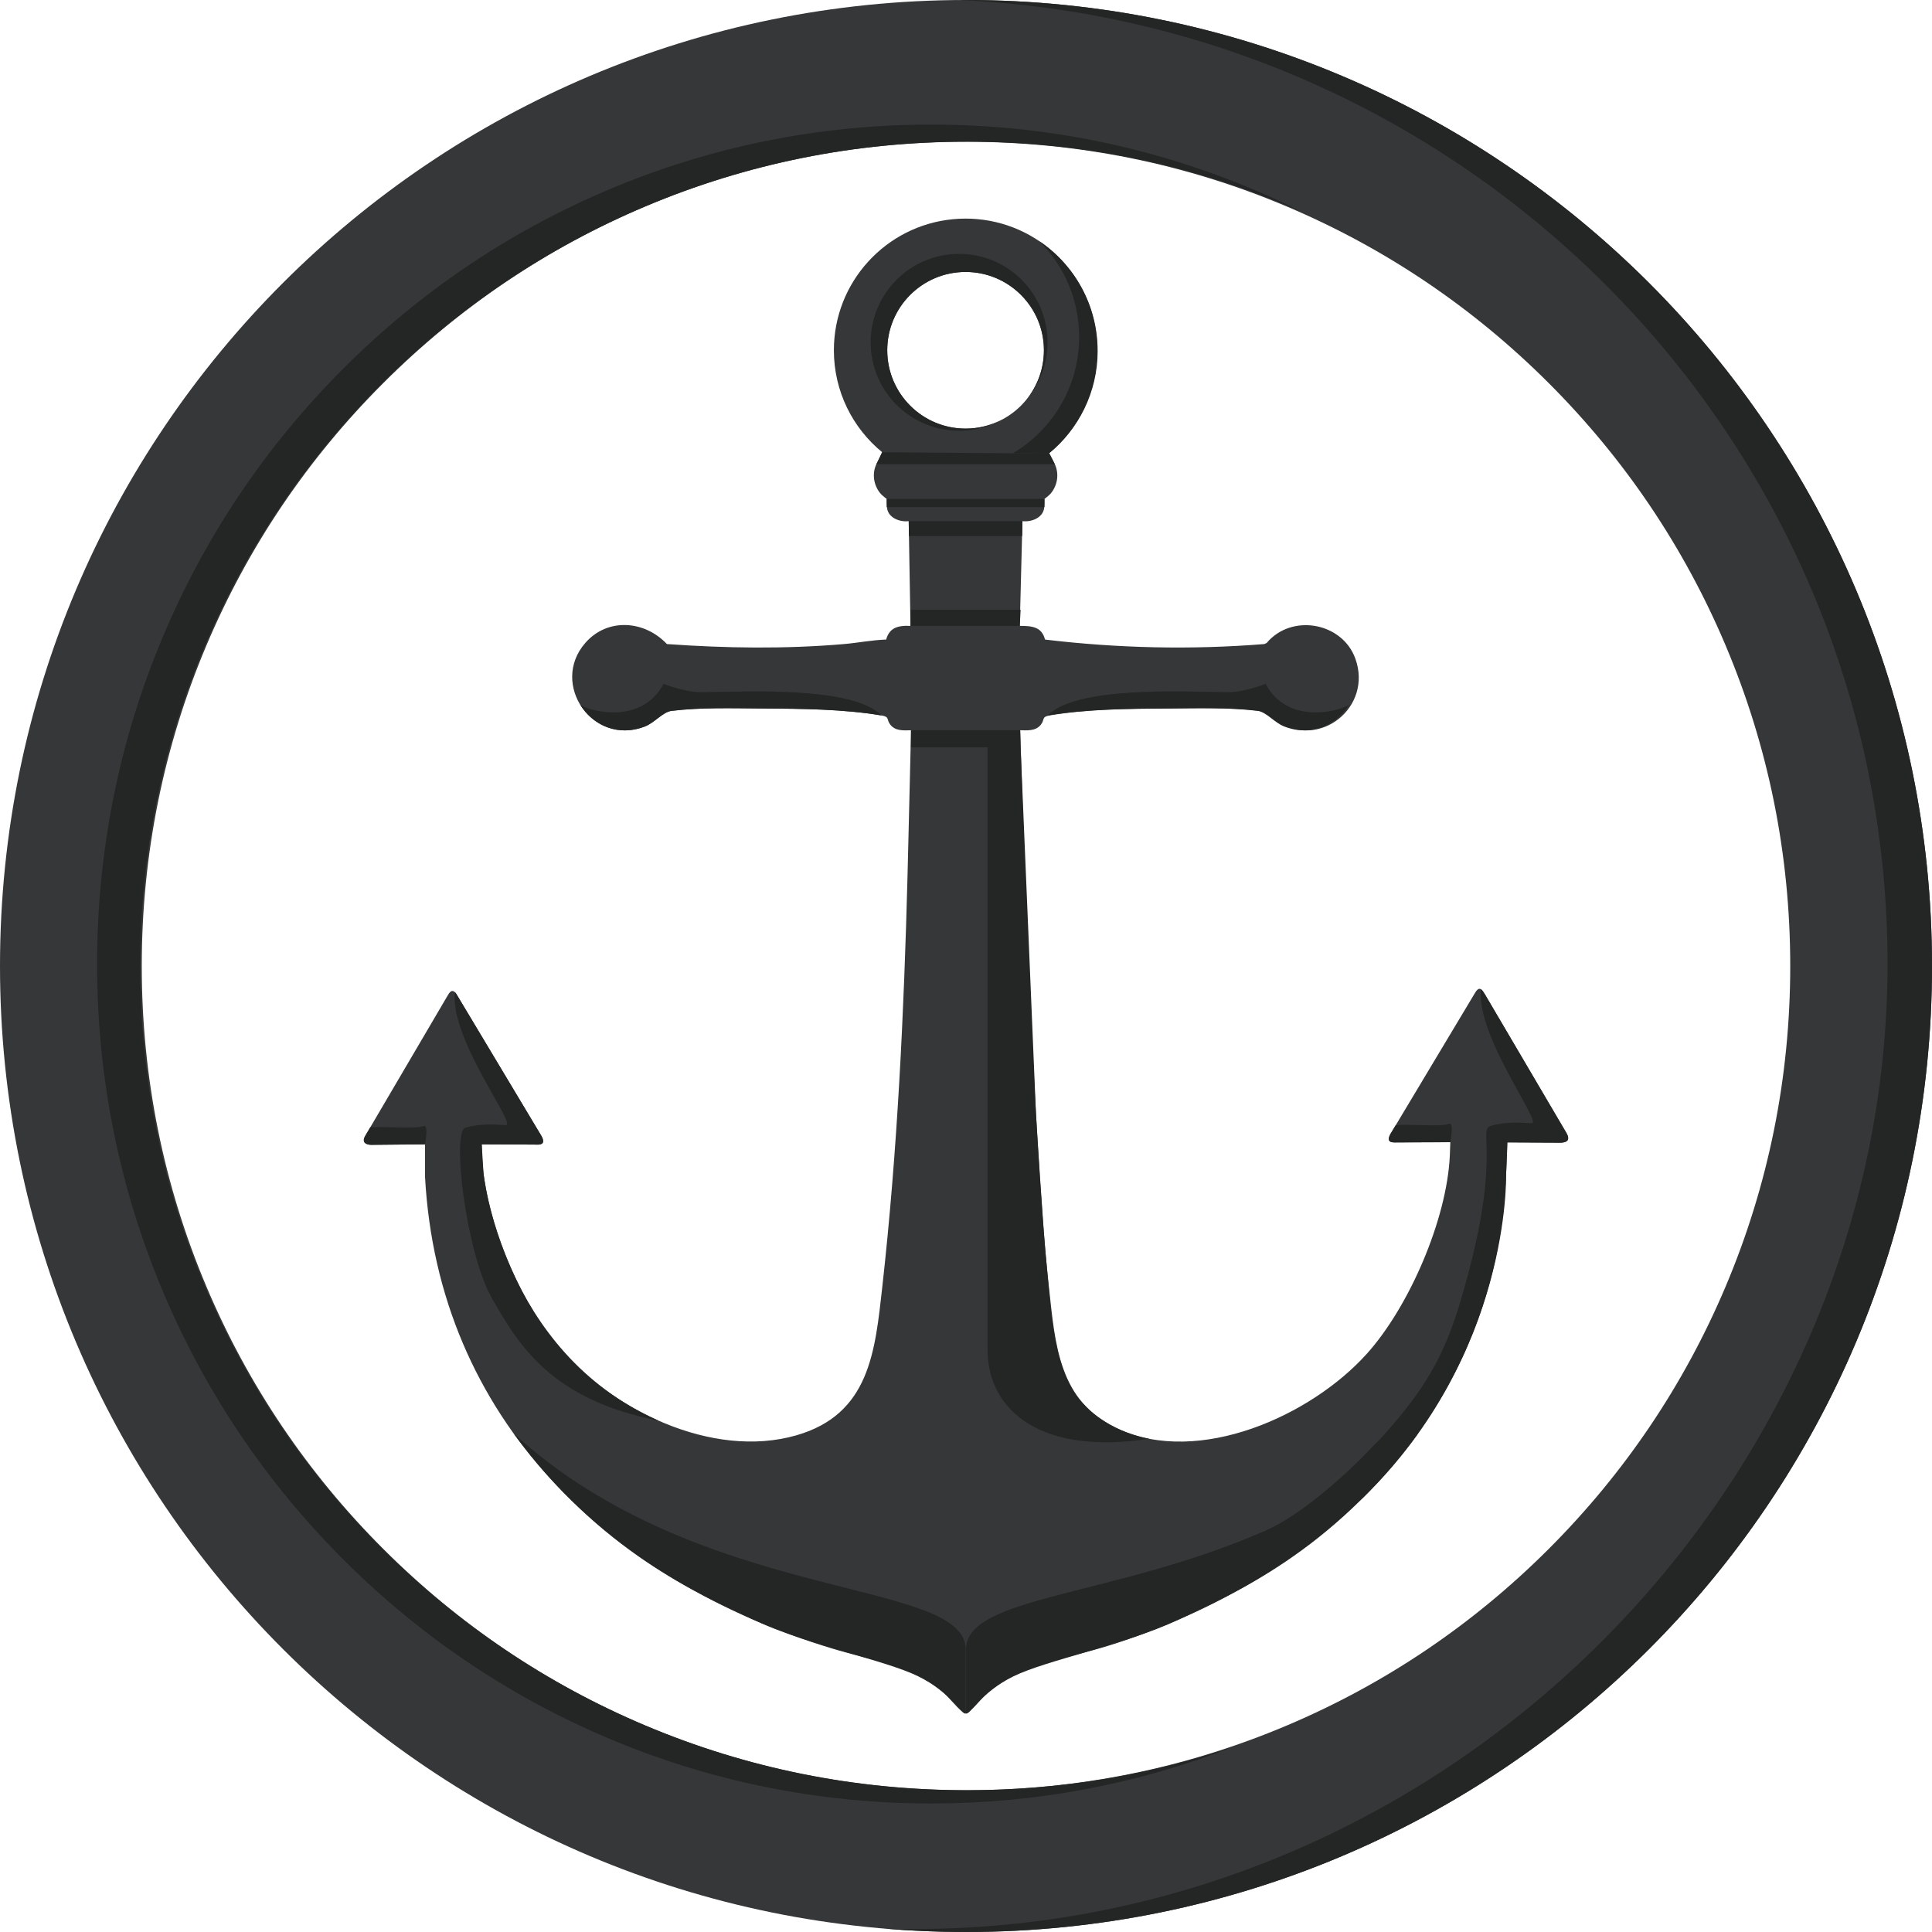
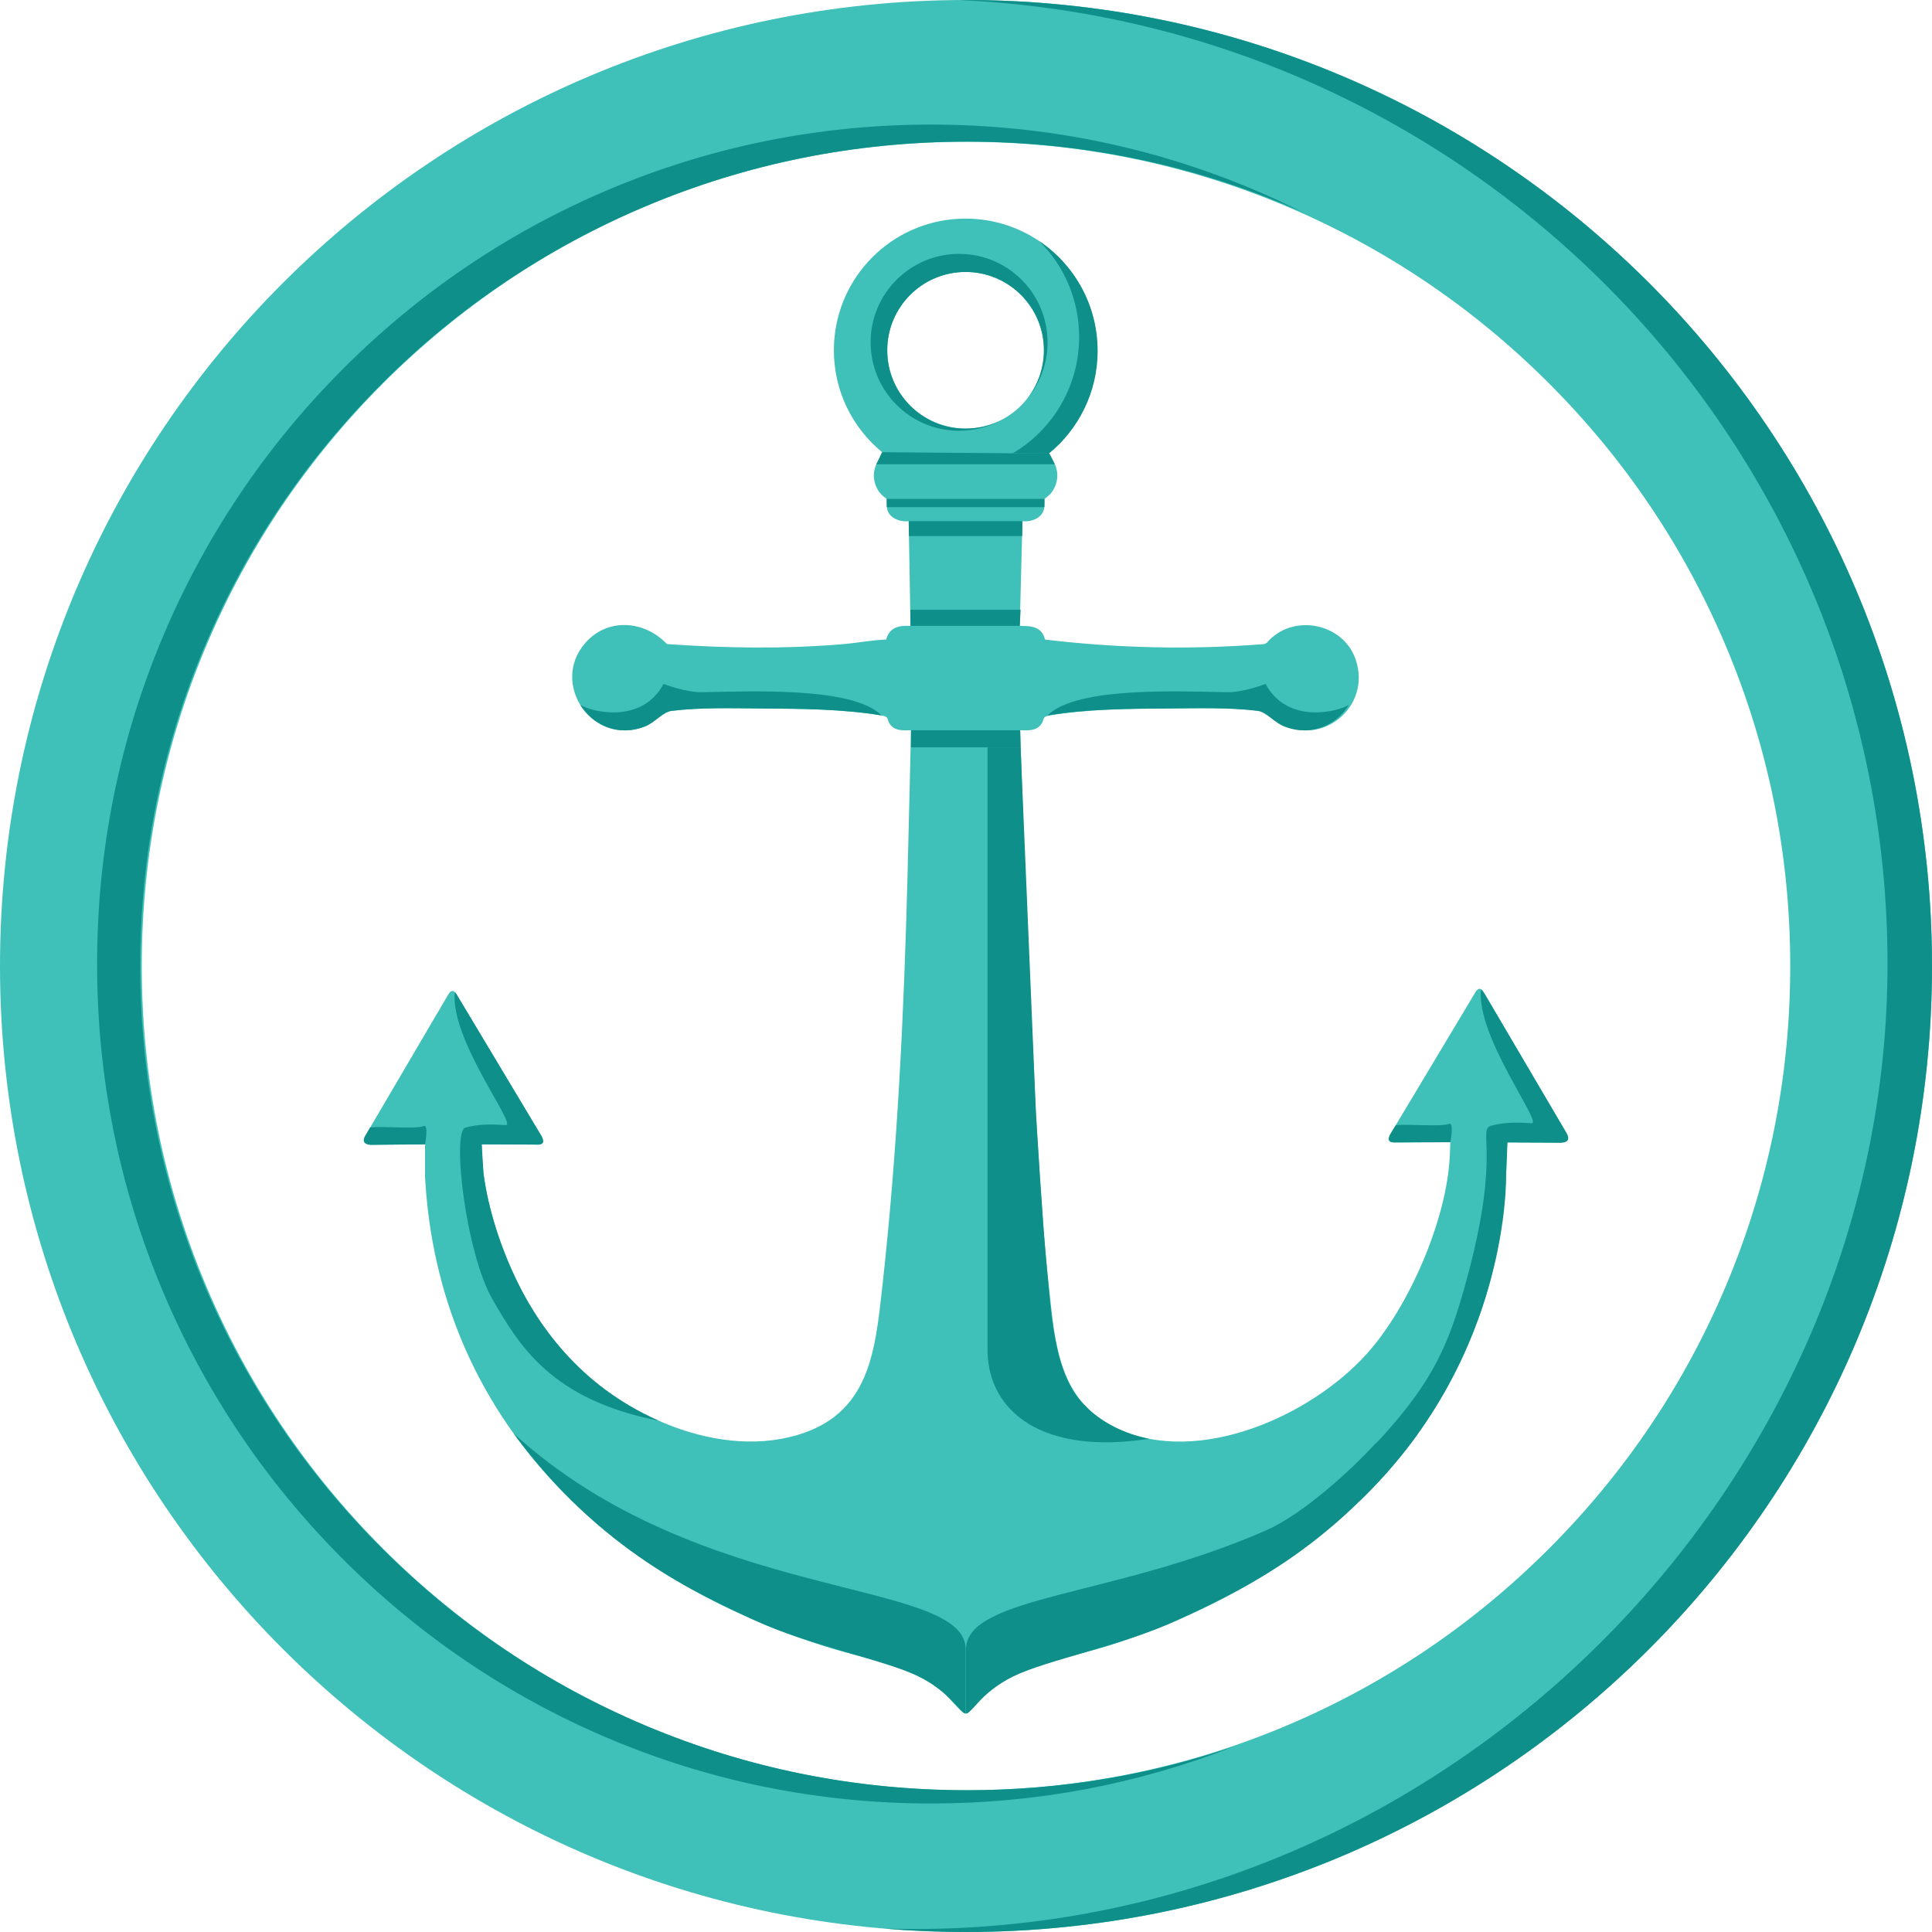
- <svg xmlns="http://www.w3.org/2000/svg" id="Ebene_2" data-name="Ebene 2" viewBox="0 0 954 954">
+ <svg xmlns="http://www.w3.org/2000/svg" class="sl-logo" id="Ebene_2" data-name="Ebene 2" viewBox="0 0 954 954">
  <defs>
-     <style>
-       .cls-1 { fill: none; }
-       .cls-2 { fill: #353738; }
-       .cls-3 { fill: #242626; }
-     </style>
+     <style>.sl-lg1{fill:none}.sl-lg3{fill:#0E8F8A}.sl-lg2{fill:#3FC0B8}</style>
  </defs>
  <g id="logo_vII">
-     <circle class="cls-1" cx="477" cy="477" r="477" />
-     <path class="cls-2" d="M477,70c54.98,0,108.27,10.75,158.4,31.96,48.46,20.5,91.99,49.85,129.39,87.25,37.4,37.4,66.76,80.93,87.25,129.39,21.2,50.13,31.96,103.43,31.96,158.4s-10.75,108.27-31.96,158.4c-20.5,48.46-49.85,91.99-87.25,129.39-37.4,37.4-80.93,66.76-129.39,87.25-50.13,21.2-103.43,31.96-158.4,31.96s-108.27-10.75-158.4-31.96c-48.46-20.5-91.99-49.85-129.39-87.25-37.4-37.4-66.76-80.93-87.25-129.39-21.2-50.13-31.96-103.43-31.96-158.4s10.75-108.27,31.96-158.4c20.5-48.46,49.85-91.99,87.25-129.39,37.4-37.4,80.93-66.76,129.39-87.25,50.13-21.2,103.43-31.96,158.4-31.96M477,0C213.56,0,0,213.56,0,477s213.56,477,477,477,477-213.56,477-477S740.44,0,477,0h0Z" />
-     <path class="cls-3" d="M188.84,189.15c37.52-37.4,81.2-66.75,129.83-87.25,50.32-21.21,103.8-31.96,158.96-31.96s108.64,10.75,158.96,31.96c2.19.93,4.37,1.86,6.53,2.83-7.59-3.81-15.31-7.37-23.16-10.71-50.71-21.57-104.59-32.5-160.16-32.5s-109.45,10.93-160.16,32.5c-49.03,20.85-93.07,50.71-130.91,88.77-37.87,38.07-67.6,82.41-88.37,131.77-21.5,51.12-32.41,105.44-32.41,161.47s10.91,110.35,32.41,161.47c20.77,49.36,50.49,93.7,88.37,131.77,37.85,38.05,81.89,67.92,130.91,88.77,50.71,21.57,104.59,32.5,160.16,32.5,51.67,0,101.88-9.45,149.44-28.12-42.19,14.33-86.33,21.57-131.6,21.57-55.16,0-108.64-10.75-158.96-31.96-48.62-20.5-92.31-49.85-129.83-87.25-37.53-37.39-66.98-80.93-87.55-129.38-21.28-50.15-32.07-103.45-32.07-158.42s10.79-108.27,32.07-158.42c20.57-48.46,50.02-91.99,87.55-129.38Z" />
-     <path class="cls-3" d="M477,0c-1.1,0-2.21,0-3.31.02,255.1,11.52,458.35,220.23,458.35,476s-215.18,476.51-480.61,476.51c-5.07,0-10.12-.08-15.15-.25,13.42,1.14,27,1.72,40.72,1.72,263.44,0,477-213.56,477-477S740.44,0,477,0Z" />
-     <path class="cls-2" d="M773.77,560.05l-40.97-69.8c-1.58-2.84-3.04-2.43-4.41-.04l-41.89,69.91c-1.29,2.54-1.04,4.21,2.59,4l27.06-.11s-.12,3.97-.25,6.75c-1.47,31.41-20.1,74.6-41.11,97.87-27.55,30.54-82.64,55.25-122.64,36.97-29.58-13.53-31.05-41.7-34.22-70.17-8.45-76.15-14.18-274.84-14.18-274.84,3.63.08,7.57.44,10.13-2.64,2.19-2.64.23-3.95,4.4-4.67,18.56-3.15,39.57-3.32,58.39-3.45,14.73-.1,30.5-.59,45.29,1.17,3.88.47,5.36,3.16,8.45,5.18,21.54,14,47.42-7.08,38.86-30.92-6.48-18.04-31.55-22.41-43.81-7.76l-1.17.53c-36.07,2.9-72.34,2.07-108.28-2.22-1.57-6.3-6.43-6.76-12.46-6.76l1.32-51.71c4.25.52,9.74-1.47,10.66-6.08.32-1.6.21-4.89.21-4.89,0,0,2.24-1.68,3.05-2.63,3.5-4.15,4.36-10.05,1.86-14.94-1-1.97-1.24-2.7-2.54-5.05,14.54-11.92,23.71-30.51,23.71-50.79,0-33.96-26.04-61.84-59.25-64.76-.04-.02-.08-.02-.13-.02-1.85-.16-3.74-.24-5.65-.24-2.2,0-4.37.11-6.52.33-32.86,3.26-58.51,30.99-58.51,64.69,0,20.29,9.28,38.41,23.84,50.34-1.32,2.98-1.67,3.55-2.67,5.5-2.49,4.89-1.63,10.79,1.87,14.94.79.95,3.04,2.63,3.04,2.63,0,0-.09,3.29.22,4.89.91,4.62,6.4,6.6,10.65,6.08l.88,51.71c-7.1-.34-10.49,1.45-12.02,6.75-7.01.24-13.94,1.64-20.91,2.24-29.08,2.49-58.3,2.05-87.35-.01-11-11.7-29.31-13.14-40.29-.56-17.66,20.2,3.63,51.2,29.37,41.28,4.94-1.91,8.85-7.2,13.25-7.74,14.6-1.77,30.19-1.26,44.72-1.17,19.07.12,40.17.26,58.96,3.45,4.18.71,2.22,2.03,4.41,4.67,2.55,3.08,6.5,2.72,10.12,2.64,0,0-1.14,49.15-1.72,71.74-1.75,67.47-4.94,135.79-12.46,203.1-3.57,31.9-6.24,62.9-42.42,73.3-41.56,11.96-91.69-12.68-118.1-44.39l-6.48-8.27c-16.35-24.16-29.35-58.24-30.57-84.26-.13-2.77-.24-6.75-.24-6.75l27.05.11c3.63.2,3.88-1.48,2.59-4l-41.89-69.91c-1.38-2.38-2.83-2.8-4.4.04l-40.98,69.8c-1.19,2.35-.57,3.9,2.83,4.2l26.83-.23-.02,2.64v13.29c6.51,119.97,91.12,199.64,200.98,233,17.85,5.42,39.37,8.62,54.03,20.86,3.8,3.18,6.68,7.5,10.52,10.48,1.21.95,1.61,1.04,2.82,0,3.85-2.96,6.7-7.32,10.52-10.49,15.6-12.93,39.78-16.32,58.82-22.3,103.59-32.53,186.64-110.03,195.59-223.06.6-7.6,1-22.84,1-22.84l-.02-2.64,26.83.23c3.4-.3,4.02-1.83,2.83-4.2ZM476.79,211.64c-21.37,0-38.68-17.31-38.68-38.68s17.31-38.67,38.68-38.67,38.68,17.31,38.68,38.67-17.32,38.68-38.68,38.68Z" />
-     <path class="cls-3" d="M503.96,369.03l7.58,180.7s3.51,58.22,5.39,76.02,2.62,52.88,18.75,68.19c0,0,10.7,12.5,31.82,16.51-53.36,8.28-79.27-13.87-79.85-42.94v-298.49h16.31Z" />
-     <polygon class="cls-3" points="437.85 246.37 437.88 250.43 515.73 250.43 515.75 246.37 437.85 246.37" />
-     <polygon class="cls-3" points="448.72 257.34 448.82 264.7 504.74 264.7 504.88 257.34 448.72 257.34" />
-     <path class="cls-3" d="M477,846.08v-32.14c1.04-26.04,73.21-25.4,148.09-58.22,19.09-8.37,43.17-31.1,52.94-41.67,9.77-10.57,16.19-.74,22.21-6.24-42.79,58.24-91.41,79.35-118.44,92.01-27.03,12.65-64.92,19.87-81.33,27.91-16.4,8.04-21.33,19.12-23.47,18.36Z" />
-     <path class="cls-3" d="M716.15,564.01s2.02-10.24-.71-9.04c-4.22,1.53-18.93-.02-26.23.62l-2.41,3.97c-2.86,4.82.92,4.56,2.6,4.56,3.04-.09,26.76-.11,26.76-.11Z" />
-     <path class="cls-3" d="M731.31,488.48c-2.58,23.28,30.79,66.56,24.94,66.17-5.84-.39-13.09-.74-19.93,1.23-6.84,1.97,4.69,12.89-11.3,72.98-12,45.07-21.24,62.63-78.21,116.35-.4,2.64,9.08,10.53,26.27-5.68,72.85-71,70.6-159.17,70.6-159.17l.7-16.21,26.1.11c4.58-.13,4.86-2.17,2.09-6.43l-38.92-66.14c-.56-.99-1.87-2.79-2.33-3.21Z" />
-     <path class="cls-3" d="M476.84,846.08v-32.14c-1.4-34.96-130.98-21.84-223.24-106.14,42.79,58.24,91.41,79.35,118.44,92.01,27.03,12.65,64.92,19.87,81.33,27.91,16.4,8.04,21.33,19.12,23.47,18.36Z" />
-     <path class="cls-3" d="M209.88,565.07s1.98-10.22-.75-9.01c-4.22,1.53-19.02-.01-26.32.63l-2.33,3.96c-2.67,4.24,1.73,4.65,2.63,4.65,3.04-.09,26.77-.23,26.77-.23Z" />
-     <path class="cls-3" d="M224.62,489.93c-2.58,23.28,30.96,66.03,25.12,65.64s-13.09-.74-19.93,1.23c-6.84,1.97.22,61.91,13.29,84.64,13.07,22.72,29.03,49.7,82.07,60.05-77.65-34.3-86.43-122.29-86.43-122.29l-.88-14.13,26.1.11c5.72.49,4.86-2.17,2.09-6.43l-39.72-66.29c-.56-.99-1.24-2.12-1.7-2.53Z" />
-     <polygon class="cls-3" points="449.6 309.05 503.55 309.05 503.96 301.12 449.52 301.12 449.6 309.05" />
-     <polygon class="cls-3" points="449.85 360.59 503.75 360.59 503.96 369.03 449.85 369.03 449.85 360.59" />
-     <path class="cls-3" d="M624.93,337.7s-10.85,4.22-18.7,4.1c-23.26-.34-74.8-2.95-88.96,11.49,18.79-3.19,39.89-3.33,58.96-3.45,14.53-.09,30.12-.6,44.72,1.17,4.39.54,8.3,5.84,13.25,7.74,13.5,5.21,25.78-.85,31.85-10.7-5.59,3.54-30.46,9.66-41.12-10.35Z" />
-     <path class="cls-3" d="M286.54,348.05c6.07,9.85,18.35,15.91,31.85,10.7,4.94-1.91,8.85-7.2,13.25-7.74,14.6-1.77,30.19-1.26,44.72-1.17,19.07.12,40.17.26,58.96,3.45-14.16-14.44-65.69-11.83-88.96-11.49-7.84.12-18.7-4.1-18.7-4.1-10.66,20.01-35.53,13.89-41.12,10.35Z" />
-     <polygon class="cls-3" points="520.87 229.23 432.73 229.23 435.61 223.3 500.11 223.83 517.82 223.99 518.12 223.99 520.87 229.23" />
-     <path class="cls-3" d="M542.01,173.23c0,20.5-9.43,38.78-24.19,50.76l-17.72-.15c19.62-11.62,32.77-33,32.77-57.46,0-18.48-7.51-35.21-19.66-47.3,17.37,11.74,28.79,31.62,28.79,54.16Z" />
-     <path class="cls-3" d="M517.27,169.02c0-24.11-19.56-43.66-43.68-43.66s-43.68,19.55-43.68,43.66,19.55,43.68,43.68,43.68c7.77,0,15.06-2.03,21.38-5.59-5.42,2.89-11.61,4.53-18.18,4.53-21.36,0-38.68-17.31-38.68-38.68s17.32-38.67,38.68-38.67,38.69,17.31,38.69,38.67c0,9.34-3.31,17.91-8.84,24.61,6.63-7.65,10.63-17.63,10.63-28.55Z" />
+     <circle class="sl-lg1" cx="477" cy="477" r="477" />
+     <path class="sl-lg2" d="M477,70c54.98,0,108.27,10.75,158.4,31.96,48.46,20.5,91.99,49.85,129.39,87.25,37.4,37.4,66.76,80.93,87.25,129.39,21.2,50.13,31.96,103.43,31.96,158.4s-10.75,108.27-31.96,158.4c-20.5,48.46-49.85,91.99-87.25,129.39-37.4,37.4-80.93,66.76-129.39,87.25-50.13,21.2-103.43,31.96-158.4,31.96s-108.27-10.75-158.4-31.96c-48.46-20.5-91.99-49.85-129.39-87.25-37.4-37.4-66.76-80.93-87.25-129.39-21.2-50.13-31.96-103.43-31.96-158.4s10.75-108.27,31.96-158.4c20.5-48.46,49.85-91.99,87.25-129.39,37.4-37.4,80.93-66.76,129.39-87.25,50.13-21.2,103.43-31.96,158.4-31.96M477,0C213.56,0,0,213.56,0,477s213.56,477,477,477,477-213.56,477-477S740.44,0,477,0h0Z" />
+     <path class="sl-lg3" d="M188.84,189.15c37.52-37.4,81.2-66.75,129.83-87.25,50.32-21.21,103.8-31.96,158.96-31.96s108.64,10.75,158.96,31.96c2.19.93,4.37,1.86,6.53,2.83-7.59-3.81-15.31-7.37-23.16-10.71-50.71-21.57-104.59-32.5-160.16-32.5s-109.45,10.93-160.16,32.5c-49.03,20.85-93.07,50.71-130.91,88.77-37.87,38.07-67.6,82.41-88.37,131.77-21.5,51.12-32.41,105.44-32.41,161.47s10.91,110.35,32.41,161.47c20.77,49.36,50.49,93.7,88.37,131.77,37.85,38.05,81.89,67.92,130.91,88.77,50.71,21.57,104.59,32.5,160.16,32.5,51.67,0,101.88-9.45,149.44-28.12-42.19,14.33-86.33,21.57-131.6,21.57-55.16,0-108.64-10.75-158.96-31.96-48.62-20.5-92.31-49.85-129.83-87.25-37.53-37.39-66.98-80.93-87.55-129.38-21.28-50.15-32.07-103.45-32.07-158.42s10.79-108.27,32.07-158.42c20.57-48.46,50.02-91.99,87.55-129.38Z" />
+     <path class="sl-lg3" d="M477,0c-1.1,0-2.21,0-3.31.02,255.1,11.52,458.35,220.23,458.35,476s-215.18,476.51-480.61,476.51c-5.07,0-10.12-.08-15.15-.25,13.42,1.14,27,1.72,40.72,1.72,263.44,0,477-213.56,477-477S740.44,0,477,0Z" />
+     <path class="sl-lg2" d="M773.77,560.05l-40.97-69.8c-1.58-2.84-3.04-2.43-4.41-.04l-41.89,69.91c-1.29,2.54-1.04,4.21,2.59,4l27.06-.11s-.12,3.97-.25,6.75c-1.47,31.41-20.1,74.6-41.11,97.87-27.55,30.54-82.64,55.25-122.64,36.97-29.58-13.53-31.05-41.7-34.22-70.17-8.45-76.15-14.18-274.84-14.18-274.84,3.63.08,7.57.44,10.13-2.64,2.19-2.64.23-3.95,4.4-4.67,18.56-3.15,39.57-3.32,58.39-3.45,14.73-.1,30.5-.59,45.29,1.17,3.88.47,5.36,3.16,8.45,5.18,21.54,14,47.42-7.08,38.86-30.92-6.48-18.04-31.55-22.41-43.81-7.76l-1.17.53c-36.07,2.9-72.34,2.07-108.28-2.22-1.57-6.3-6.43-6.76-12.46-6.76l1.32-51.71c4.25.52,9.74-1.47,10.66-6.08.32-1.6.21-4.89.21-4.89,0,0,2.24-1.68,3.05-2.63,3.5-4.15,4.36-10.05,1.86-14.94-1-1.97-1.24-2.7-2.54-5.05,14.54-11.92,23.71-30.51,23.71-50.79,0-33.96-26.04-61.84-59.25-64.76-.04-.02-.08-.02-.13-.02-1.85-.16-3.74-.24-5.65-.24-2.2,0-4.37.11-6.52.33-32.86,3.26-58.51,30.99-58.51,64.69,0,20.29,9.28,38.41,23.84,50.34-1.32,2.98-1.67,3.55-2.67,5.5-2.49,4.89-1.63,10.79,1.87,14.94.79.95,3.04,2.63,3.04,2.63,0,0-.09,3.29.22,4.89.91,4.62,6.4,6.6,10.65,6.08l.88,51.71c-7.1-.34-10.49,1.45-12.02,6.75-7.01.24-13.94,1.64-20.91,2.24-29.08,2.49-58.3,2.05-87.35-.01-11-11.7-29.31-13.14-40.29-.56-17.66,20.2,3.63,51.2,29.37,41.28,4.94-1.91,8.85-7.2,13.25-7.74,14.6-1.77,30.19-1.26,44.72-1.17,19.07.12,40.17.26,58.96,3.45,4.18.71,2.22,2.03,4.41,4.67,2.55,3.08,6.5,2.72,10.12,2.64,0,0-1.14,49.15-1.72,71.74-1.75,67.47-4.94,135.79-12.46,203.1-3.57,31.9-6.24,62.9-42.42,73.3-41.56,11.96-91.69-12.68-118.1-44.39l-6.48-8.27c-16.35-24.16-29.35-58.24-30.57-84.26-.13-2.77-.24-6.75-.24-6.75l27.05.11c3.63.2,3.88-1.48,2.59-4l-41.89-69.91c-1.38-2.38-2.83-2.8-4.4.04l-40.98,69.8c-1.19,2.35-.57,3.9,2.83,4.2l26.83-.23-.02,2.64v13.29c6.51,119.97,91.12,199.64,200.98,233,17.85,5.42,39.37,8.62,54.03,20.86,3.8,3.18,6.68,7.5,10.52,10.48,1.21.95,1.61,1.04,2.82,0,3.85-2.96,6.7-7.32,10.52-10.49,15.6-12.93,39.78-16.32,58.82-22.3,103.59-32.53,186.64-110.03,195.59-223.06.6-7.6,1-22.84,1-22.84l-.02-2.64,26.83.23c3.4-.3,4.02-1.83,2.83-4.2ZM476.79,211.64c-21.37,0-38.68-17.31-38.68-38.68s17.31-38.67,38.68-38.67,38.68,17.31,38.68,38.67-17.32,38.68-38.68,38.68Z" />
+     <path class="sl-lg3" d="M503.96,369.03l7.58,180.7s3.51,58.22,5.39,76.02,2.62,52.88,18.75,68.19c0,0,10.7,12.5,31.82,16.51-53.36,8.28-79.27-13.87-79.85-42.94v-298.49h16.31Z" />
+     <polygon class="sl-lg3" points="437.85 246.37 437.88 250.43 515.73 250.43 515.75 246.37 437.85 246.37" />
+     <polygon class="sl-lg3" points="448.72 257.34 448.82 264.7 504.74 264.7 504.88 257.34 448.72 257.34" />
+     <path class="sl-lg3" d="M477,846.08v-32.14c1.04-26.04,73.21-25.4,148.09-58.22,19.09-8.37,43.17-31.1,52.94-41.67,9.77-10.57,16.19-.74,22.21-6.24-42.79,58.24-91.41,79.35-118.44,92.01-27.03,12.65-64.92,19.87-81.33,27.91-16.4,8.04-21.33,19.12-23.47,18.36Z" />
+     <path class="sl-lg3" d="M716.15,564.01s2.02-10.24-.71-9.04c-4.22,1.53-18.93-.02-26.23.62l-2.41,3.97c-2.86,4.82.92,4.56,2.6,4.56,3.04-.09,26.76-.11,26.76-.11Z" />
+     <path class="sl-lg3" d="M731.31,488.48c-2.58,23.28,30.79,66.56,24.94,66.17-5.84-.39-13.09-.74-19.93,1.23-6.84,1.97,4.69,12.89-11.3,72.98-12,45.07-21.24,62.63-78.21,116.35-.4,2.64,9.08,10.53,26.27-5.68,72.85-71,70.6-159.17,70.6-159.17l.7-16.21,26.1.11c4.58-.13,4.86-2.17,2.09-6.43l-38.92-66.14c-.56-.99-1.87-2.79-2.33-3.21Z" />
+     <path class="sl-lg3" d="M476.84,846.08v-32.14c-1.4-34.96-130.98-21.84-223.24-106.14,42.79,58.24,91.41,79.35,118.44,92.01,27.03,12.65,64.92,19.87,81.33,27.91,16.4,8.04,21.33,19.12,23.47,18.36Z" />
+     <path class="sl-lg3" d="M209.88,565.07s1.98-10.22-.75-9.01c-4.22,1.53-19.02-.01-26.32.63l-2.33,3.96c-2.67,4.24,1.73,4.65,2.63,4.65,3.04-.09,26.77-.23,26.77-.23Z" />
+     <path class="sl-lg3" d="M224.62,489.93c-2.58,23.28,30.96,66.03,25.12,65.64s-13.09-.74-19.93,1.23c-6.84,1.97.22,61.91,13.29,84.64,13.07,22.72,29.03,49.7,82.07,60.05-77.65-34.3-86.43-122.29-86.43-122.29l-.88-14.13,26.1.11c5.72.49,4.86-2.17,2.09-6.43l-39.72-66.29c-.56-.99-1.24-2.12-1.7-2.53Z" />
+     <polygon class="sl-lg3" points="449.6 309.05 503.55 309.05 503.96 301.12 449.52 301.12 449.6 309.05" />
+     <polygon class="sl-lg3" points="449.85 360.59 503.75 360.59 503.96 369.03 449.85 369.03 449.85 360.59" />
+     <path class="sl-lg3" d="M624.93,337.7s-10.85,4.22-18.7,4.1c-23.26-.34-74.8-2.95-88.96,11.49,18.79-3.19,39.89-3.33,58.96-3.45,14.53-.09,30.12-.6,44.72,1.17,4.39.54,8.3,5.84,13.25,7.74,13.5,5.21,25.78-.85,31.85-10.7-5.59,3.54-30.46,9.66-41.12-10.35Z" />
+     <path class="sl-lg3" d="M286.54,348.05c6.07,9.85,18.35,15.91,31.85,10.7,4.94-1.91,8.85-7.2,13.25-7.74,14.6-1.77,30.19-1.26,44.72-1.17,19.07.12,40.17.26,58.96,3.45-14.16-14.44-65.69-11.83-88.96-11.49-7.84.12-18.7-4.1-18.7-4.1-10.66,20.01-35.53,13.89-41.12,10.35Z" />
+     <polygon class="sl-lg3" points="520.87 229.23 432.73 229.23 435.61 223.3 500.11 223.83 517.82 223.99 518.12 223.99 520.87 229.23" />
+     <path class="sl-lg3" d="M542.01,173.23c0,20.5-9.43,38.78-24.19,50.76l-17.72-.15c19.62-11.62,32.77-33,32.77-57.46,0-18.48-7.51-35.21-19.66-47.3,17.37,11.74,28.79,31.62,28.79,54.16Z" />
+     <path class="sl-lg3" d="M517.27,169.02c0-24.11-19.56-43.66-43.68-43.66s-43.68,19.55-43.68,43.66,19.55,43.68,43.68,43.68c7.77,0,15.06-2.03,21.38-5.59-5.42,2.89-11.61,4.53-18.18,4.53-21.36,0-38.68-17.31-38.68-38.68s17.32-38.67,38.68-38.67,38.69,17.31,38.69,38.67c0,9.34-3.31,17.91-8.84,24.61,6.63-7.65,10.63-17.63,10.63-28.55Z" />
  </g>
</svg>
